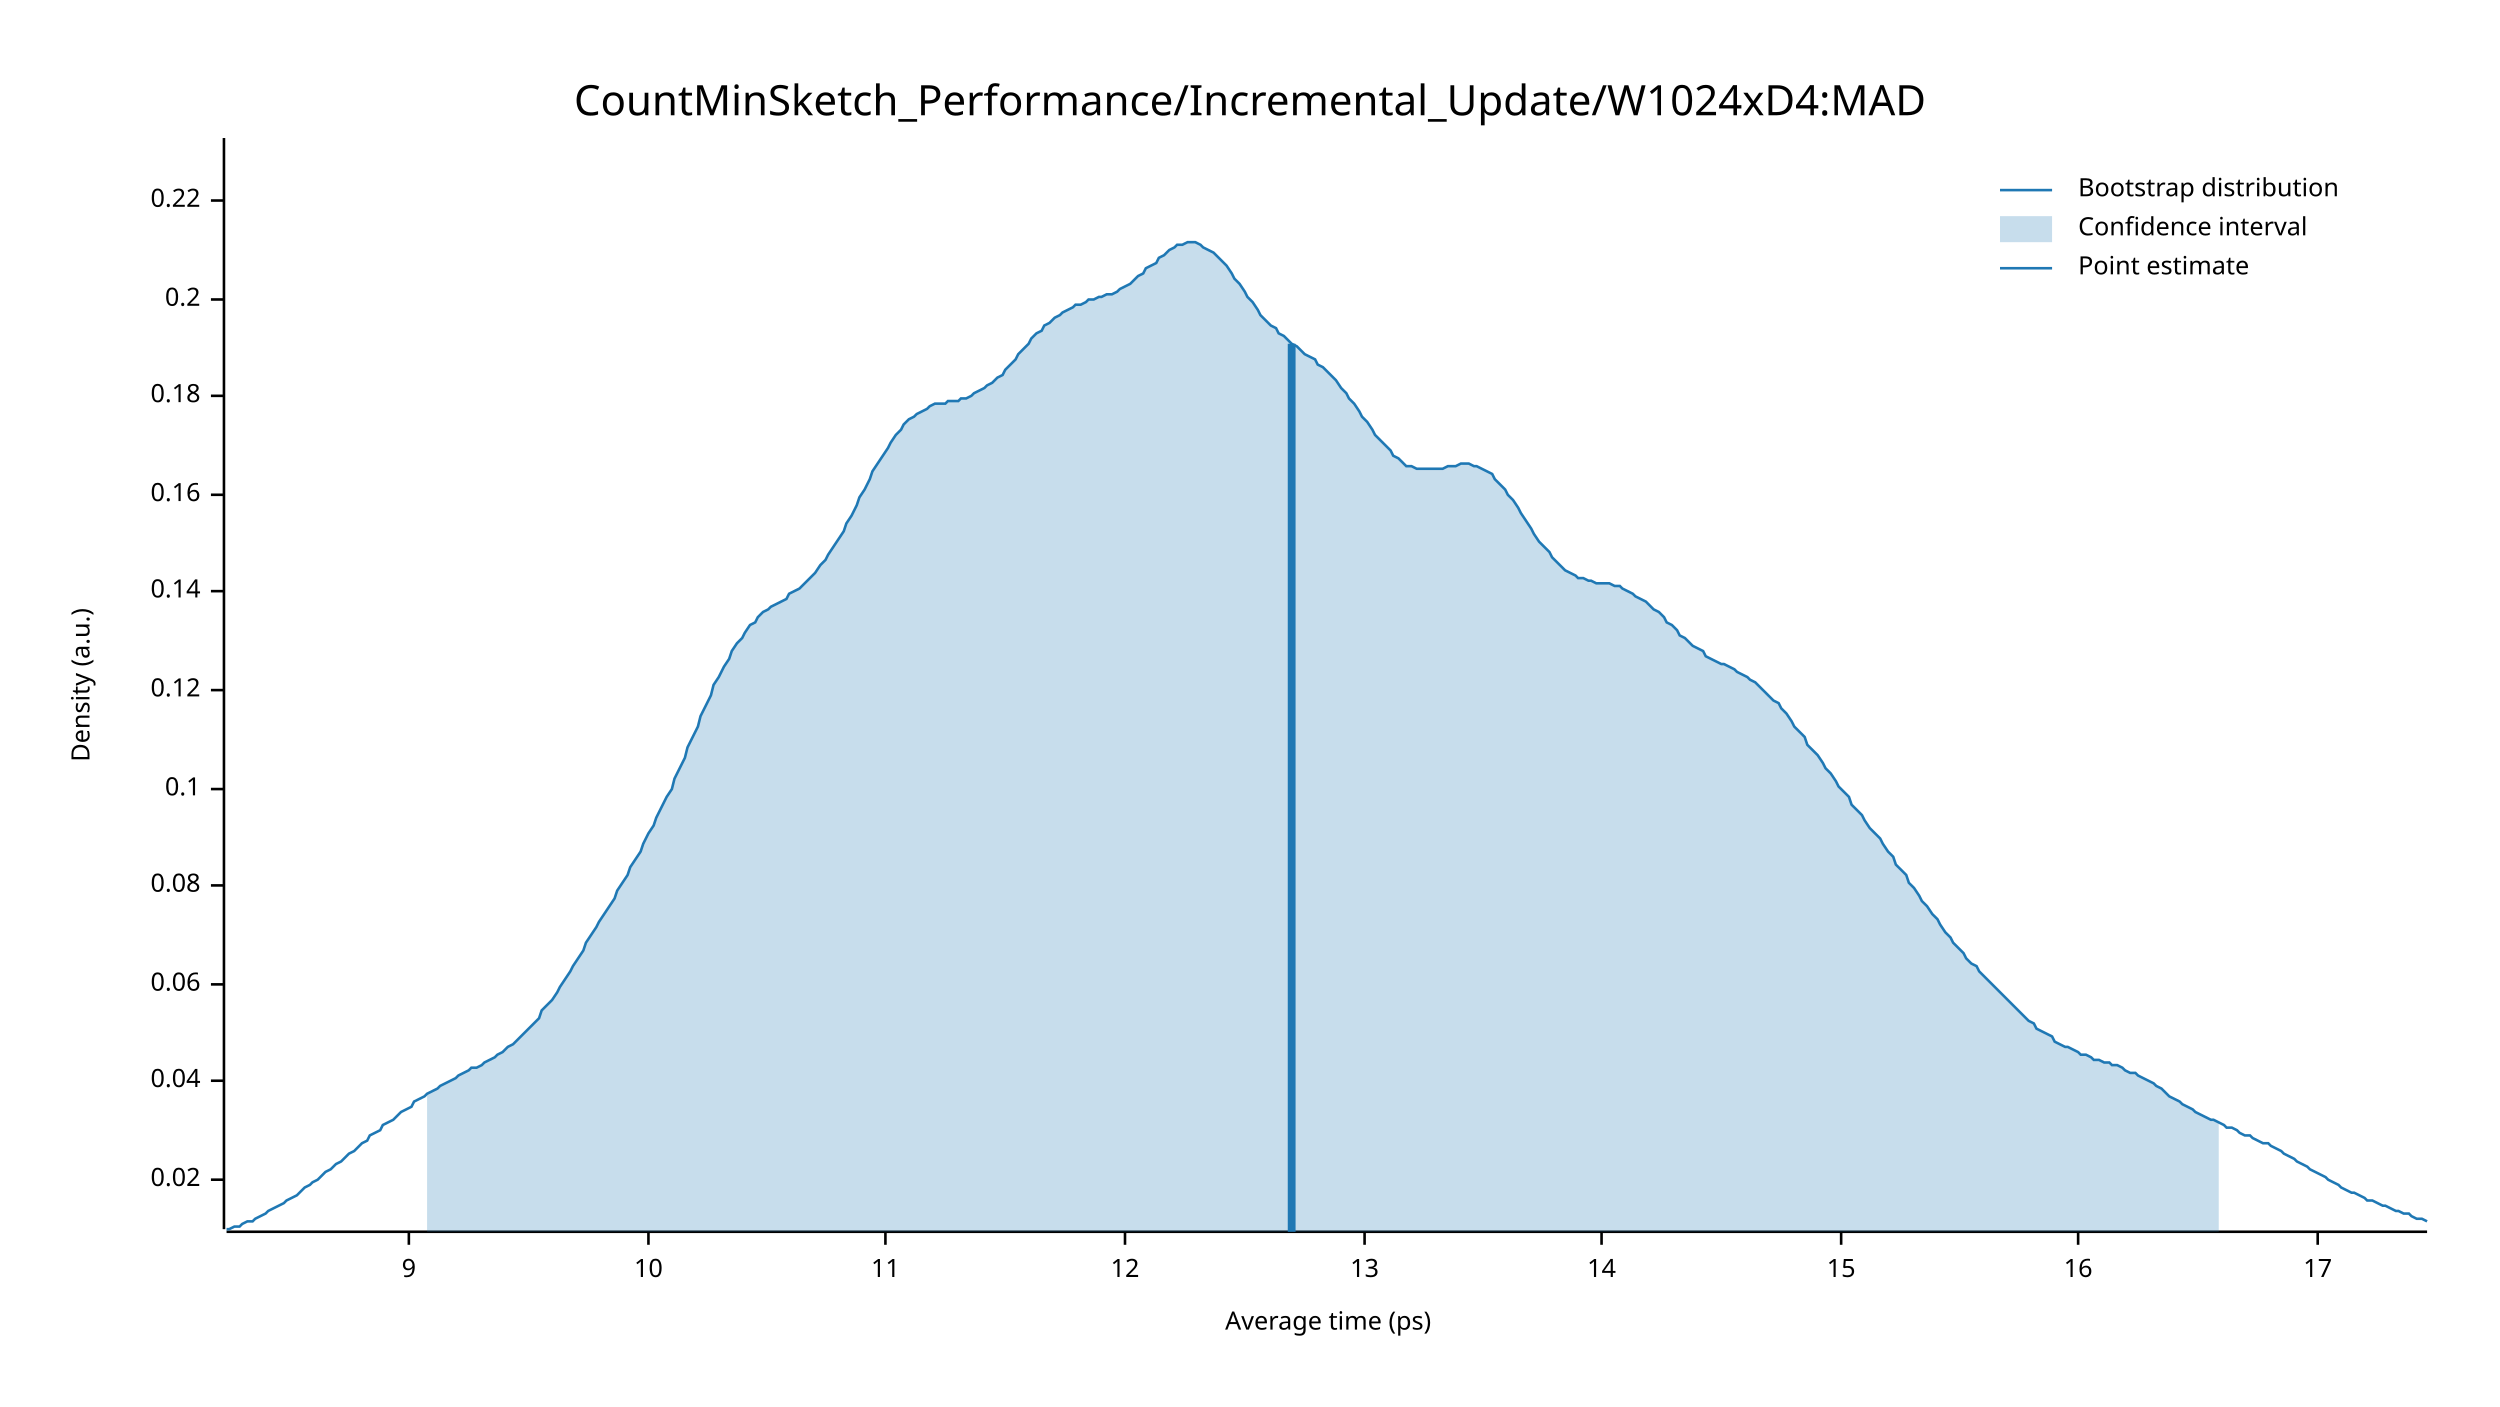
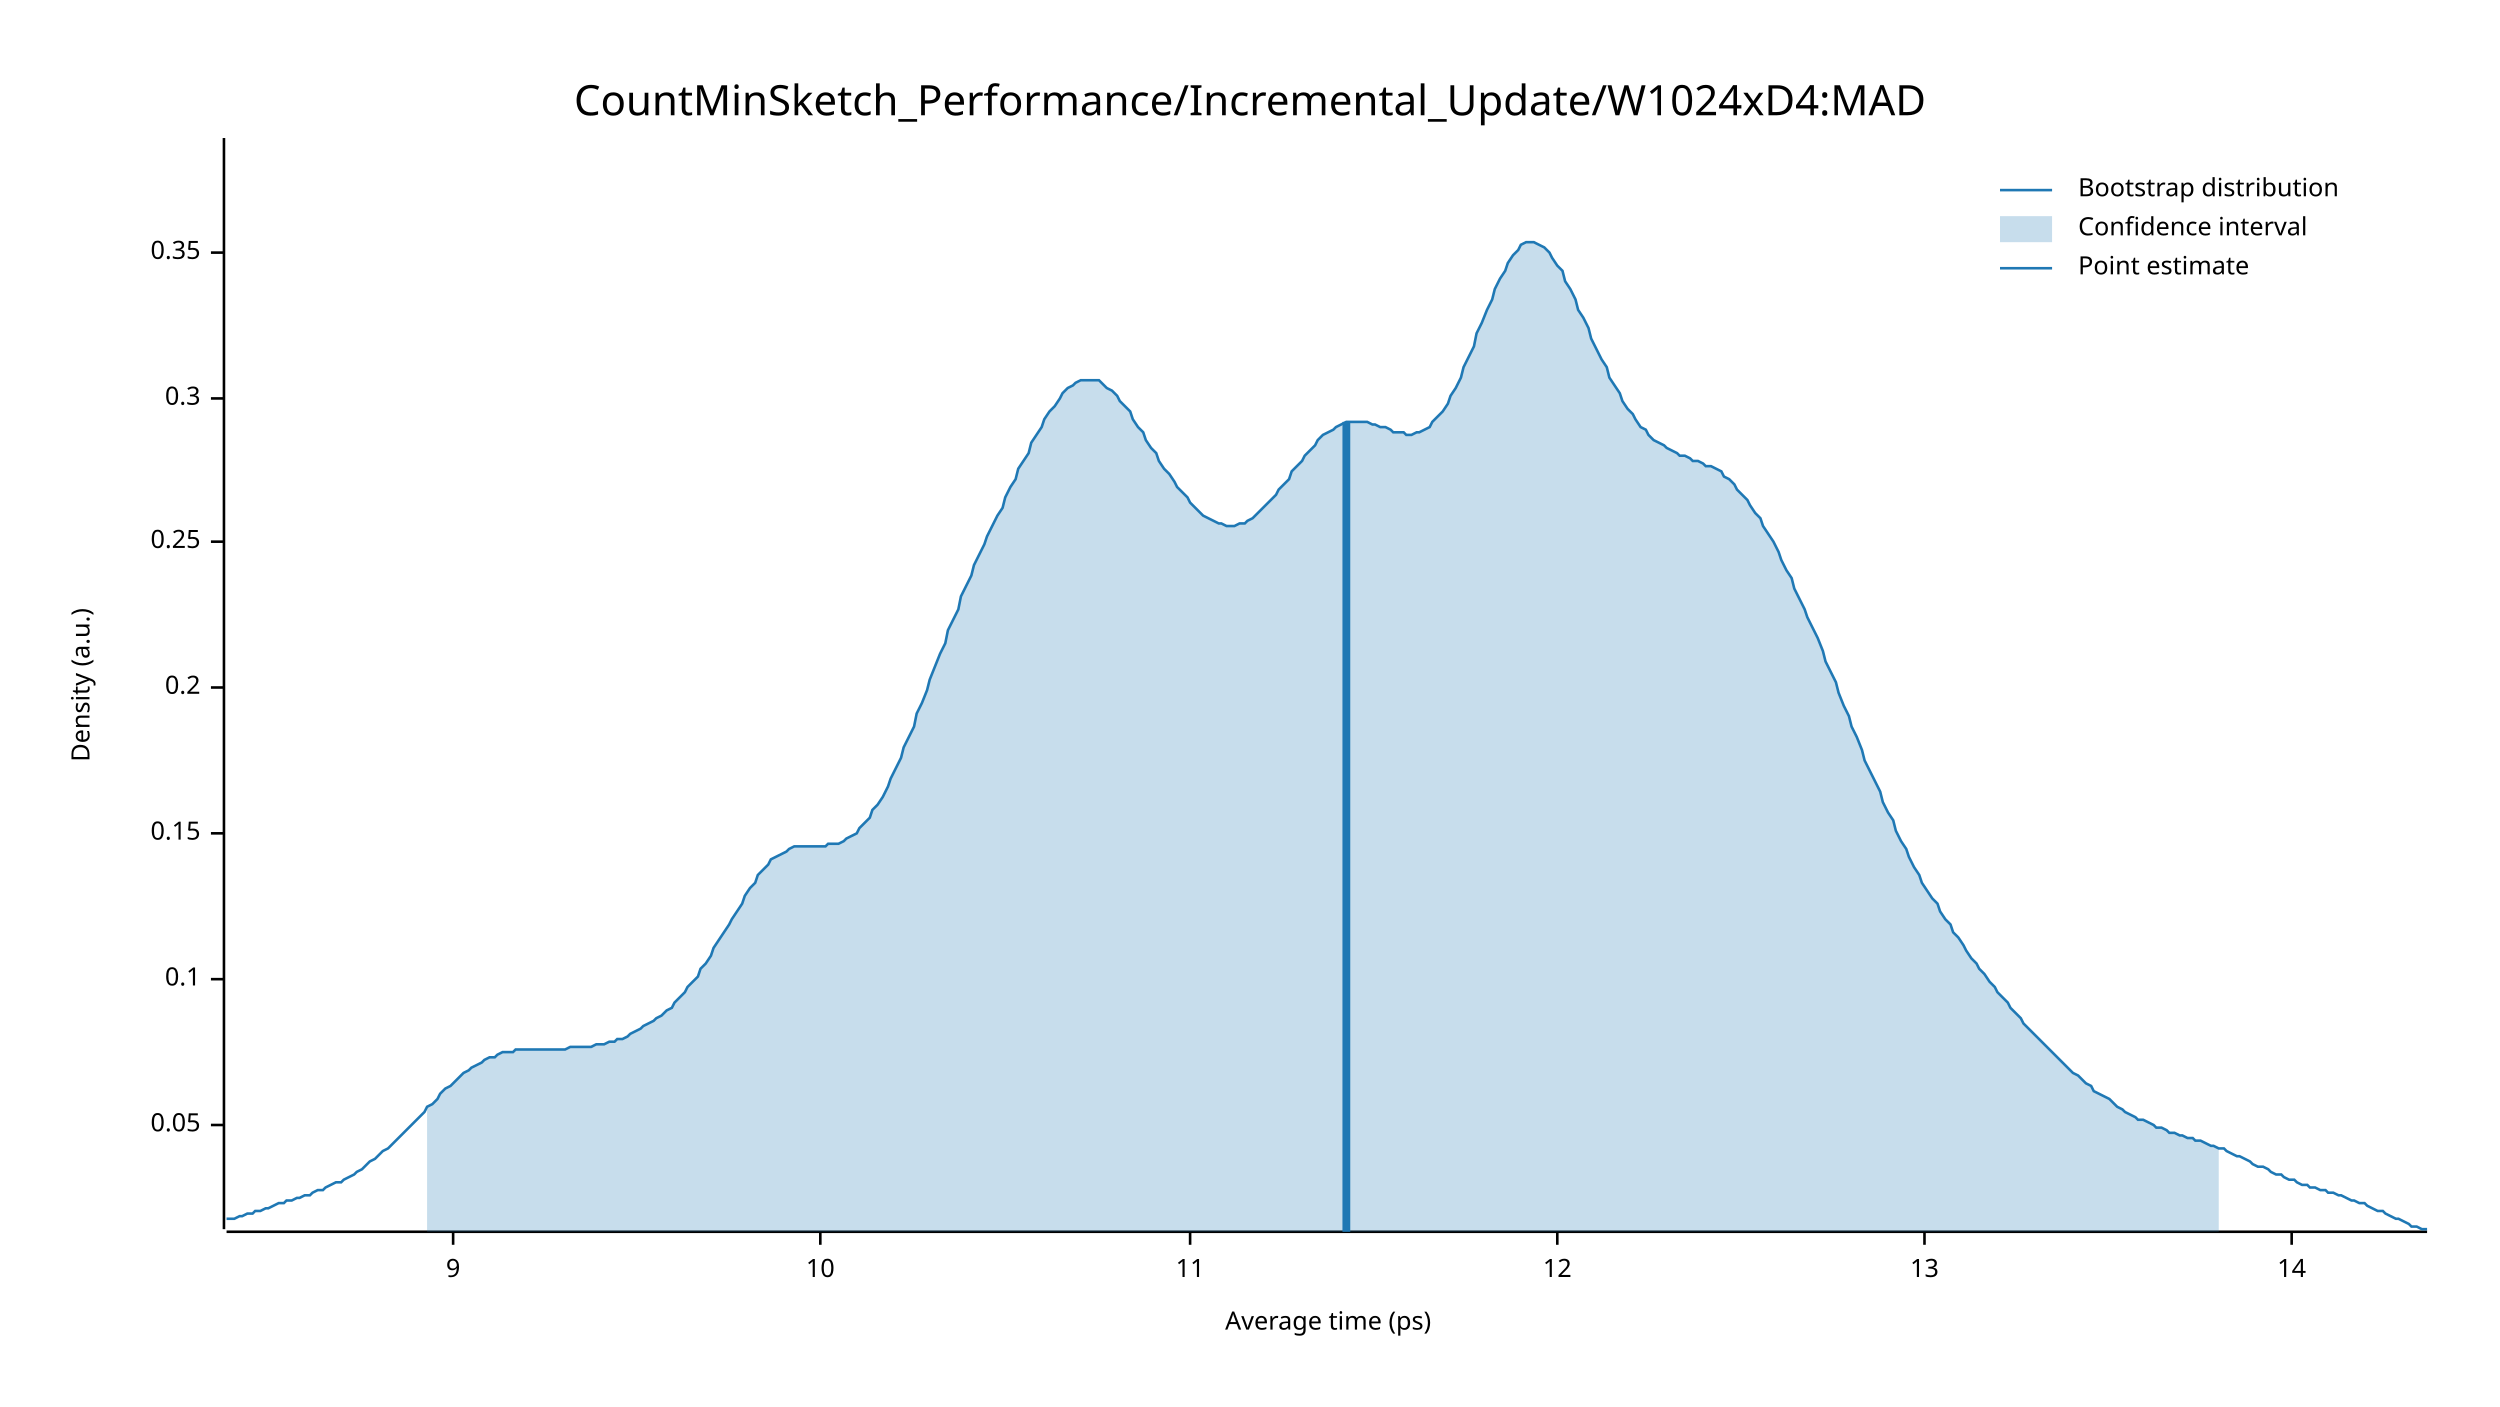
<svg xmlns="http://www.w3.org/2000/svg" width="960" height="540" viewBox="0 0 960 540">
  <text x="480" y="32" dy="0.76em" text-anchor="middle" font-family="sans-serif" font-size="16.129" opacity="1" fill="#000000">
CountMinSketch_Performance/Incremental_Update/W1024xD4:MAD
</text>
  <text x="27" y="263" dy="0.76em" text-anchor="middle" font-family="sans-serif" font-size="9.677" opacity="1" fill="#000000" transform="rotate(270, 27, 263)">
Density (a.u.)
</text>
  <text x="510" y="513" dy="-0.5ex" text-anchor="middle" font-family="sans-serif" font-size="9.677" opacity="1" fill="#000000">
Average time (ps)
</text>
  <polyline fill="none" opacity="1" stroke="#000000" stroke-width="1" points="86,53 86,472 " />
-   <text x="77" y="453" dy="0.5ex" text-anchor="end" font-family="sans-serif" font-size="9.677" opacity="1" fill="#000000">
- 0.02
+   <text x="77" y="432" dy="0.5ex" text-anchor="end" font-family="sans-serif" font-size="9.677" opacity="1" fill="#000000">
+ 0.05
</text>
-   <polyline fill="none" opacity="1" stroke="#000000" stroke-width="1" points="81,453 86,453 " />
-   <text x="77" y="415" dy="0.5ex" text-anchor="end" font-family="sans-serif" font-size="9.677" opacity="1" fill="#000000">
- 0.04
- </text>
-   <polyline fill="none" opacity="1" stroke="#000000" stroke-width="1" points="81,415 86,415 " />
-   <text x="77" y="378" dy="0.5ex" text-anchor="end" font-family="sans-serif" font-size="9.677" opacity="1" fill="#000000">
- 0.06
- </text>
-   <polyline fill="none" opacity="1" stroke="#000000" stroke-width="1" points="81,378 86,378 " />
-   <text x="77" y="340" dy="0.5ex" text-anchor="end" font-family="sans-serif" font-size="9.677" opacity="1" fill="#000000">
- 0.08
- </text>
-   <polyline fill="none" opacity="1" stroke="#000000" stroke-width="1" points="81,340 86,340 " />
-   <text x="77" y="303" dy="0.5ex" text-anchor="end" font-family="sans-serif" font-size="9.677" opacity="1" fill="#000000">
+   <polyline fill="none" opacity="1" stroke="#000000" stroke-width="1" points="81,432 86,432 " />
+   <text x="77" y="376" dy="0.5ex" text-anchor="end" font-family="sans-serif" font-size="9.677" opacity="1" fill="#000000">
0.1
</text>
-   <polyline fill="none" opacity="1" stroke="#000000" stroke-width="1" points="81,303 86,303 " />
-   <text x="77" y="265" dy="0.5ex" text-anchor="end" font-family="sans-serif" font-size="9.677" opacity="1" fill="#000000">
- 0.12
+   <polyline fill="none" opacity="1" stroke="#000000" stroke-width="1" points="81,376 86,376 " />
+   <text x="77" y="320" dy="0.5ex" text-anchor="end" font-family="sans-serif" font-size="9.677" opacity="1" fill="#000000">
+ 0.15
</text>
-   <polyline fill="none" opacity="1" stroke="#000000" stroke-width="1" points="81,265 86,265 " />
-   <text x="77" y="227" dy="0.5ex" text-anchor="end" font-family="sans-serif" font-size="9.677" opacity="1" fill="#000000">
- 0.14
- </text>
-   <polyline fill="none" opacity="1" stroke="#000000" stroke-width="1" points="81,227 86,227 " />
-   <text x="77" y="190" dy="0.5ex" text-anchor="end" font-family="sans-serif" font-size="9.677" opacity="1" fill="#000000">
- 0.16
- </text>
-   <polyline fill="none" opacity="1" stroke="#000000" stroke-width="1" points="81,190 86,190 " />
-   <text x="77" y="152" dy="0.5ex" text-anchor="end" font-family="sans-serif" font-size="9.677" opacity="1" fill="#000000">
- 0.18
- </text>
-   <polyline fill="none" opacity="1" stroke="#000000" stroke-width="1" points="81,152 86,152 " />
-   <text x="77" y="115" dy="0.5ex" text-anchor="end" font-family="sans-serif" font-size="9.677" opacity="1" fill="#000000">
+   <polyline fill="none" opacity="1" stroke="#000000" stroke-width="1" points="81,320 86,320 " />
+   <text x="77" y="264" dy="0.5ex" text-anchor="end" font-family="sans-serif" font-size="9.677" opacity="1" fill="#000000">
0.2
</text>
-   <polyline fill="none" opacity="1" stroke="#000000" stroke-width="1" points="81,115 86,115 " />
-   <text x="77" y="77" dy="0.5ex" text-anchor="end" font-family="sans-serif" font-size="9.677" opacity="1" fill="#000000">
- 0.22
+   <polyline fill="none" opacity="1" stroke="#000000" stroke-width="1" points="81,264 86,264 " />
+   <text x="77" y="208" dy="0.5ex" text-anchor="end" font-family="sans-serif" font-size="9.677" opacity="1" fill="#000000">
+ 0.25
</text>
-   <polyline fill="none" opacity="1" stroke="#000000" stroke-width="1" points="81,77 86,77 " />
+   <polyline fill="none" opacity="1" stroke="#000000" stroke-width="1" points="81,208 86,208 " />
+   <text x="77" y="153" dy="0.5ex" text-anchor="end" font-family="sans-serif" font-size="9.677" opacity="1" fill="#000000">
+ 0.3
+ </text>
+   <polyline fill="none" opacity="1" stroke="#000000" stroke-width="1" points="81,153 86,153 " />
+   <text x="77" y="97" dy="0.5ex" text-anchor="end" font-family="sans-serif" font-size="9.677" opacity="1" fill="#000000">
+ 0.35
+ </text>
+   <polyline fill="none" opacity="1" stroke="#000000" stroke-width="1" points="81,97 86,97 " />
  <polyline fill="none" opacity="1" stroke="#000000" stroke-width="1" points="87,473 932,473 " />
-   <text x="157" y="483" dy="0.76em" text-anchor="middle" font-family="sans-serif" font-size="9.677" opacity="1" fill="#000000">
+   <text x="174" y="483" dy="0.76em" text-anchor="middle" font-family="sans-serif" font-size="9.677" opacity="1" fill="#000000">
9
</text>
-   <polyline fill="none" opacity="1" stroke="#000000" stroke-width="1" points="157,473 157,478 " />
-   <text x="249" y="483" dy="0.76em" text-anchor="middle" font-family="sans-serif" font-size="9.677" opacity="1" fill="#000000">
+   <polyline fill="none" opacity="1" stroke="#000000" stroke-width="1" points="174,473 174,478 " />
+   <text x="315" y="483" dy="0.76em" text-anchor="middle" font-family="sans-serif" font-size="9.677" opacity="1" fill="#000000">
10
</text>
-   <polyline fill="none" opacity="1" stroke="#000000" stroke-width="1" points="249,473 249,478 " />
-   <text x="340" y="483" dy="0.76em" text-anchor="middle" font-family="sans-serif" font-size="9.677" opacity="1" fill="#000000">
+   <polyline fill="none" opacity="1" stroke="#000000" stroke-width="1" points="315,473 315,478 " />
+   <text x="457" y="483" dy="0.76em" text-anchor="middle" font-family="sans-serif" font-size="9.677" opacity="1" fill="#000000">
11
</text>
-   <polyline fill="none" opacity="1" stroke="#000000" stroke-width="1" points="340,473 340,478 " />
-   <text x="432" y="483" dy="0.76em" text-anchor="middle" font-family="sans-serif" font-size="9.677" opacity="1" fill="#000000">
+   <polyline fill="none" opacity="1" stroke="#000000" stroke-width="1" points="457,473 457,478 " />
+   <text x="598" y="483" dy="0.76em" text-anchor="middle" font-family="sans-serif" font-size="9.677" opacity="1" fill="#000000">
12
</text>
-   <polyline fill="none" opacity="1" stroke="#000000" stroke-width="1" points="432,473 432,478 " />
-   <text x="524" y="483" dy="0.76em" text-anchor="middle" font-family="sans-serif" font-size="9.677" opacity="1" fill="#000000">
+   <polyline fill="none" opacity="1" stroke="#000000" stroke-width="1" points="598,473 598,478 " />
+   <text x="739" y="483" dy="0.76em" text-anchor="middle" font-family="sans-serif" font-size="9.677" opacity="1" fill="#000000">
13
</text>
-   <polyline fill="none" opacity="1" stroke="#000000" stroke-width="1" points="524,473 524,478 " />
-   <text x="615" y="483" dy="0.76em" text-anchor="middle" font-family="sans-serif" font-size="9.677" opacity="1" fill="#000000">
+   <polyline fill="none" opacity="1" stroke="#000000" stroke-width="1" points="739,473 739,478 " />
+   <text x="880" y="483" dy="0.76em" text-anchor="middle" font-family="sans-serif" font-size="9.677" opacity="1" fill="#000000">
14
</text>
-   <polyline fill="none" opacity="1" stroke="#000000" stroke-width="1" points="615,473 615,478 " />
-   <text x="707" y="483" dy="0.76em" text-anchor="middle" font-family="sans-serif" font-size="9.677" opacity="1" fill="#000000">
- 15
- </text>
-   <polyline fill="none" opacity="1" stroke="#000000" stroke-width="1" points="707,473 707,478 " />
-   <text x="798" y="483" dy="0.76em" text-anchor="middle" font-family="sans-serif" font-size="9.677" opacity="1" fill="#000000">
- 16
- </text>
-   <polyline fill="none" opacity="1" stroke="#000000" stroke-width="1" points="798,473 798,478 " />
-   <text x="890" y="483" dy="0.76em" text-anchor="middle" font-family="sans-serif" font-size="9.677" opacity="1" fill="#000000">
- 17
- </text>
-   <polyline fill="none" opacity="1" stroke="#000000" stroke-width="1" points="890,473 890,478 " />
-   <polyline fill="none" opacity="1" stroke="#1F78B4" stroke-width="1" points="87,472 88,472 90,471 92,471 93,470 95,469 97,469 98,468 100,467 102,466 103,465 105,464 107,463 109,462 110,461 112,460 114,459 115,458 117,456 119,455 120,454 122,453 124,451 125,450 127,449 129,447 131,446 132,445 134,443 136,442 137,441 139,439 141,438 142,436 144,435 146,434 147,432 149,431 151,430 153,428 154,427 156,426 158,425 159,423 161,422 163,421 164,420 166,419 168,418 169,417 171,416 173,415 175,414 176,413 178,412 180,411 181,410 183,410 185,409 186,408 188,407 190,406 191,405 193,404 195,402 197,401 198,400 200,398 202,396 203,395 205,393 207,391 208,388 210,386 212,384 214,381 215,379 217,376 219,373 220,371 222,368 224,365 225,362 227,359 229,356 230,354 232,351 234,348 236,345 237,342 239,339 241,336 242,333 244,330 246,327 247,324 249,320 251,317 252,314 254,310 256,306 258,303 259,299 261,295 263,291 264,287 266,283 268,279 269,275 271,271 273,267 274,263 276,260 278,256 280,253 281,250 283,247 285,245 286,243 288,240 290,239 291,237 293,235 295,234 296,233 298,232 300,231 302,230 303,228 305,227 307,226 308,225 310,223 312,221 313,220 315,217 317,215 318,213 320,210 322,207 324,204 325,201 327,198 329,194 330,191 332,188 334,184 335,181 337,178 339,175 341,172 342,170 344,167 346,165 347,163 349,161 351,160 352,159 354,158 356,157 357,156 359,155 361,155 363,155 364,154 366,154 368,154 369,153 371,153 373,152 374,151 376,150 378,149 379,148 381,147 383,145 385,144 386,142 388,140 390,138 391,136 393,134 395,132 396,130 398,128 400,127 401,125 403,124 405,122 407,121 408,120 410,119 412,118 413,117 415,117 417,116 418,115 420,115 422,114 423,114 425,113 427,113 429,112 430,111 432,110 434,109 435,108 437,106 439,105 440,103 442,102 444,101 445,99 447,98 449,96 451,95 452,94 454,94 456,93 457,93 459,93 461,94 462,95 464,96 466,97 468,99 469,100 471,102 473,105 474,107 476,109 478,112 479,114 481,116 483,119 484,121 486,123 488,125 490,126 491,128 493,129 495,131 496,132 498,133 500,135 501,136 503,137 505,138 506,140 508,141 510,143 512,145 513,146 515,149 517,151 518,153 520,155 522,158 523,160 525,162 527,165 528,167 530,169 532,171 534,173 535,175 537,176 539,178 540,179 542,179 544,180 545,180 547,180 549,180 550,180 552,180 554,180 556,179 557,179 559,179 561,178 562,178 564,178 566,179 567,179 569,180 571,181 573,182 574,184 576,186 578,188 579,190 581,192 583,195 584,197 586,200 588,203 589,205 591,208 593,210 595,212 596,214 598,216 600,218 601,219 603,220 605,221 606,222 608,222 610,223 611,223 613,224 615,224 617,224 618,224 620,225 622,225 623,226 625,227 627,228 628,229 630,230 632,231 633,232 635,234 637,235 639,237 640,239 642,240 644,242 645,244 647,245 649,247 650,248 652,249 654,250 655,252 657,253 659,254 661,255 662,255 664,256 666,257 667,258 669,259 671,260 672,261 674,262 676,264 677,265 679,267 681,269 683,270 684,272 686,274 688,277 689,279 691,281 693,283 694,286 696,288 698,290 700,293 701,295 703,297 705,300 706,302 708,304 710,306 711,309 713,311 715,313 716,315 718,318 720,320 722,322 723,324 725,327 727,329 728,332 730,334 732,336 733,339 735,341 737,344 738,346 740,348 742,351 744,353 745,355 747,358 749,360 750,362 752,364 754,366 755,368 757,370 759,371 760,373 762,375 764,377 766,379 767,380 769,382 771,384 772,385 774,387 776,389 777,390 779,392 781,393 782,395 784,396 786,397 788,398 789,400 791,401 793,402 794,402 796,403 798,404 799,405 801,405 803,406 804,407 806,407 808,408 810,408 811,409 813,409 815,410 816,411 818,412 820,412 821,413 823,414 825,415 827,416 828,417 830,418 832,420 833,421 835,422 837,423 838,424 840,425 842,426 843,427 845,428 847,429 849,430 850,430 852,431 854,432 855,433 857,433 859,434 860,435 862,436 864,436 865,437 867,438 869,439 871,439 872,440 874,441 876,442 877,443 879,444 881,445 882,446 884,447 886,448 887,449 889,450 891,451 893,452 894,453 896,454 898,455 899,456 901,457 903,458 904,458 906,459 908,460 909,461 911,461 913,462 915,463 916,463 918,464 920,465 921,465 923,466 925,466 926,467 928,468 930,468 932,469 " />
-   <polygon opacity="0.25" fill="#1F78B4" points="164,420 166,419 168,418 169,417 171,416 173,415 175,414 176,413 178,412 180,411 181,410 183,410 185,409 186,408 188,407 190,406 191,405 193,404 195,402 197,401 198,400 200,398 202,396 203,395 205,393 207,391 208,388 210,386 212,384 214,381 215,379 217,376 219,373 220,371 222,368 224,365 225,362 227,359 229,356 230,354 232,351 234,348 236,345 237,342 239,339 241,336 242,333 244,330 246,327 247,324 249,320 251,317 252,314 254,310 256,306 258,303 259,299 261,295 263,291 264,287 266,283 268,279 269,275 271,271 273,267 274,263 276,260 278,256 280,253 281,250 283,247 285,245 286,243 288,240 290,239 291,237 293,235 295,234 296,233 298,232 300,231 302,230 303,228 305,227 307,226 308,225 310,223 312,221 313,220 315,217 317,215 318,213 320,210 322,207 324,204 325,201 327,198 329,194 330,191 332,188 334,184 335,181 337,178 339,175 341,172 342,170 344,167 346,165 347,163 349,161 351,160 352,159 354,158 356,157 357,156 359,155 361,155 363,155 364,154 366,154 368,154 369,153 371,153 373,152 374,151 376,150 378,149 379,148 381,147 383,145 385,144 386,142 388,140 390,138 391,136 393,134 395,132 396,130 398,128 400,127 401,125 403,124 405,122 407,121 408,120 410,119 412,118 413,117 415,117 417,116 418,115 420,115 422,114 423,114 425,113 427,113 429,112 430,111 432,110 434,109 435,108 437,106 439,105 440,103 442,102 444,101 445,99 447,98 449,96 451,95 452,94 454,94 456,93 457,93 459,93 461,94 462,95 464,96 466,97 468,99 469,100 471,102 473,105 474,107 476,109 478,112 479,114 481,116 483,119 484,121 486,123 488,125 490,126 491,128 493,129 495,131 496,132 498,133 500,135 501,136 503,137 505,138 506,140 508,141 510,143 512,145 513,146 515,149 517,151 518,153 520,155 522,158 523,160 525,162 527,165 528,167 530,169 532,171 534,173 535,175 537,176 539,178 540,179 542,179 544,180 545,180 547,180 549,180 550,180 552,180 554,180 556,179 557,179 559,179 561,178 562,178 564,178 566,179 567,179 569,180 571,181 573,182 574,184 576,186 578,188 579,190 581,192 583,195 584,197 586,200 588,203 589,205 591,208 593,210 595,212 596,214 598,216 600,218 601,219 603,220 605,221 606,222 608,222 610,223 611,223 613,224 615,224 617,224 618,224 620,225 622,225 623,226 625,227 627,228 628,229 630,230 632,231 633,232 635,234 637,235 639,237 640,239 642,240 644,242 645,244 647,245 649,247 650,248 652,249 654,250 655,252 657,253 659,254 661,255 662,255 664,256 666,257 667,258 669,259 671,260 672,261 674,262 676,264 677,265 679,267 681,269 683,270 684,272 686,274 688,277 689,279 691,281 693,283 694,286 696,288 698,290 700,293 701,295 703,297 705,300 706,302 708,304 710,306 711,309 713,311 715,313 716,315 718,318 720,320 722,322 723,324 725,327 727,329 728,332 730,334 732,336 733,339 735,341 737,344 738,346 740,348 742,351 744,353 745,355 747,358 749,360 750,362 752,364 754,366 755,368 757,370 759,371 760,373 762,375 764,377 766,379 767,380 769,382 771,384 772,385 774,387 776,389 777,390 779,392 781,393 782,395 784,396 786,397 788,398 789,400 791,401 793,402 794,402 796,403 798,404 799,405 801,405 803,406 804,407 806,407 808,408 810,408 811,409 813,409 815,410 816,411 818,412 820,412 821,413 823,414 825,415 827,416 828,417 830,418 832,420 833,421 835,422 837,423 838,424 840,425 842,426 843,427 845,428 847,429 849,430 850,430 852,431 852,473 164,473 " />
-   <polyline fill="none" opacity="1" stroke="#1F78B4" stroke-width="3" points="496,473 496,132 " />
+   <polyline fill="none" opacity="1" stroke="#000000" stroke-width="1" points="880,473 880,478 " />
+   <polyline fill="none" opacity="1" stroke="#1F78B4" stroke-width="1" points="87,468 88,468 90,468 92,467 93,467 95,466 97,466 98,465 100,465 102,464 103,464 105,463 107,462 109,462 110,461 112,461 114,460 115,460 117,459 119,459 120,458 122,457 124,457 125,456 127,455 129,454 131,454 132,453 134,452 136,451 137,450 139,449 141,447 142,446 144,445 146,443 147,442 149,441 151,439 153,437 154,436 156,434 158,432 159,431 161,429 163,427 164,425 166,424 168,422 169,420 171,418 173,417 175,415 176,414 178,412 180,411 181,410 183,409 185,408 186,407 188,406 190,406 191,405 193,404 195,404 197,404 198,403 200,403 202,403 203,403 205,403 207,403 208,403 210,403 212,403 214,403 215,403 217,403 219,402 220,402 222,402 224,402 225,402 227,402 229,401 230,401 232,401 234,400 236,400 237,399 239,399 241,398 242,397 244,396 246,395 247,394 249,393 251,392 252,391 254,390 256,388 258,387 259,385 261,383 263,381 264,379 266,377 268,375 269,372 271,370 273,367 274,364 276,361 278,358 280,355 281,353 283,350 285,347 286,344 288,341 290,339 291,336 293,334 295,332 296,330 298,329 300,328 302,327 303,326 305,325 307,325 308,325 310,325 312,325 313,325 315,325 317,325 318,324 320,324 322,324 324,323 325,322 327,321 329,320 330,318 332,316 334,314 335,311 337,309 339,306 341,302 342,299 344,295 346,291 347,287 349,283 351,279 352,274 354,270 356,265 357,261 359,256 361,251 363,247 364,242 366,238 368,234 369,229 371,225 373,221 374,217 376,213 378,209 379,206 381,202 383,198 385,195 386,191 388,187 390,184 391,180 393,177 395,174 396,170 398,167 400,164 401,161 403,158 405,156 407,153 408,151 410,149 412,148 413,147 415,146 417,146 418,146 420,146 422,146 423,147 425,149 427,150 429,152 430,154 432,156 434,158 435,161 437,164 439,166 440,169 442,172 444,174 445,177 447,180 449,182 451,185 452,187 454,189 456,191 457,193 459,195 461,197 462,198 464,199 466,200 468,201 469,201 471,202 473,202 474,202 476,201 478,201 479,200 481,199 483,197 484,196 486,194 488,192 490,190 491,188 493,186 495,184 496,181 498,179 500,177 501,175 503,173 505,171 506,169 508,167 510,166 512,165 513,164 515,163 517,162 518,162 520,162 522,162 523,162 525,162 527,163 528,163 530,164 532,164 534,165 535,166 537,166 539,166 540,167 542,167 544,166 545,166 547,165 549,164 550,162 552,160 554,158 556,155 557,152 559,149 561,145 562,141 564,137 566,133 567,128 569,124 571,119 573,115 574,111 576,107 578,104 579,101 581,98 583,96 584,94 586,93 588,93 589,93 591,94 593,95 595,97 596,99 598,102 600,104 601,108 603,111 605,115 606,119 608,122 610,126 611,130 613,134 615,138 617,141 618,145 620,148 622,151 623,154 625,157 627,159 628,161 630,164 632,165 633,167 635,169 637,170 639,171 640,172 642,173 644,174 645,175 647,175 649,176 650,177 652,177 654,178 655,179 657,179 659,180 661,181 662,183 664,184 666,186 667,188 669,190 671,192 672,194 674,197 676,199 677,202 679,205 681,208 683,212 684,215 686,219 688,222 689,226 691,230 693,234 694,237 696,241 698,245 700,250 701,254 703,258 705,262 706,266 708,271 710,275 711,279 713,283 715,288 716,292 718,296 720,300 722,304 723,308 725,312 727,315 728,319 730,323 732,326 733,329 735,333 737,336 738,339 740,342 742,345 744,347 745,350 747,353 749,355 750,358 752,360 754,363 755,365 757,368 759,370 760,372 762,374 764,377 766,379 767,381 769,383 771,385 772,387 774,389 776,391 777,393 779,395 781,397 782,398 784,400 786,402 788,404 789,405 791,407 793,409 794,410 796,412 798,413 799,414 801,416 803,417 804,419 806,420 808,421 810,422 811,423 813,425 815,426 816,427 818,428 820,429 821,430 823,430 825,431 827,432 828,433 830,433 832,434 833,435 835,435 837,436 838,436 840,437 842,437 843,438 845,438 847,439 849,440 850,440 852,441 854,441 855,442 857,443 859,444 860,444 862,445 864,446 865,447 867,448 869,448 871,449 872,450 874,451 876,451 877,452 879,453 881,453 882,454 884,455 886,455 887,456 889,456 891,457 893,457 894,458 896,458 898,459 899,459 901,460 903,461 904,461 906,462 908,462 909,463 911,464 913,465 915,465 916,466 918,467 920,468 921,468 923,469 925,470 926,471 928,471 930,472 932,472 " />
+   <polygon opacity="0.25" fill="#1F78B4" points="164,425 166,424 168,422 169,420 171,418 173,417 175,415 176,414 178,412 180,411 181,410 183,409 185,408 186,407 188,406 190,406 191,405 193,404 195,404 197,404 198,403 200,403 202,403 203,403 205,403 207,403 208,403 210,403 212,403 214,403 215,403 217,403 219,402 220,402 222,402 224,402 225,402 227,402 229,401 230,401 232,401 234,400 236,400 237,399 239,399 241,398 242,397 244,396 246,395 247,394 249,393 251,392 252,391 254,390 256,388 258,387 259,385 261,383 263,381 264,379 266,377 268,375 269,372 271,370 273,367 274,364 276,361 278,358 280,355 281,353 283,350 285,347 286,344 288,341 290,339 291,336 293,334 295,332 296,330 298,329 300,328 302,327 303,326 305,325 307,325 308,325 310,325 312,325 313,325 315,325 317,325 318,324 320,324 322,324 324,323 325,322 327,321 329,320 330,318 332,316 334,314 335,311 337,309 339,306 341,302 342,299 344,295 346,291 347,287 349,283 351,279 352,274 354,270 356,265 357,261 359,256 361,251 363,247 364,242 366,238 368,234 369,229 371,225 373,221 374,217 376,213 378,209 379,206 381,202 383,198 385,195 386,191 388,187 390,184 391,180 393,177 395,174 396,170 398,167 400,164 401,161 403,158 405,156 407,153 408,151 410,149 412,148 413,147 415,146 417,146 418,146 420,146 422,146 423,147 425,149 427,150 429,152 430,154 432,156 434,158 435,161 437,164 439,166 440,169 442,172 444,174 445,177 447,180 449,182 451,185 452,187 454,189 456,191 457,193 459,195 461,197 462,198 464,199 466,200 468,201 469,201 471,202 473,202 474,202 476,201 478,201 479,200 481,199 483,197 484,196 486,194 488,192 490,190 491,188 493,186 495,184 496,181 498,179 500,177 501,175 503,173 505,171 506,169 508,167 510,166 512,165 513,164 515,163 517,162 518,162 520,162 522,162 523,162 525,162 527,163 528,163 530,164 532,164 534,165 535,166 537,166 539,166 540,167 542,167 544,166 545,166 547,165 549,164 550,162 552,160 554,158 556,155 557,152 559,149 561,145 562,141 564,137 566,133 567,128 569,124 571,119 573,115 574,111 576,107 578,104 579,101 581,98 583,96 584,94 586,93 588,93 589,93 591,94 593,95 595,97 596,99 598,102 600,104 601,108 603,111 605,115 606,119 608,122 610,126 611,130 613,134 615,138 617,141 618,145 620,148 622,151 623,154 625,157 627,159 628,161 630,164 632,165 633,167 635,169 637,170 639,171 640,172 642,173 644,174 645,175 647,175 649,176 650,177 652,177 654,178 655,179 657,179 659,180 661,181 662,183 664,184 666,186 667,188 669,190 671,192 672,194 674,197 676,199 677,202 679,205 681,208 683,212 684,215 686,219 688,222 689,226 691,230 693,234 694,237 696,241 698,245 700,250 701,254 703,258 705,262 706,266 708,271 710,275 711,279 713,283 715,288 716,292 718,296 720,300 722,304 723,308 725,312 727,315 728,319 730,323 732,326 733,329 735,333 737,336 738,339 740,342 742,345 744,347 745,350 747,353 749,355 750,358 752,360 754,363 755,365 757,368 759,370 760,372 762,374 764,377 766,379 767,381 769,383 771,385 772,387 774,389 776,391 777,393 779,395 781,397 782,398 784,400 786,402 788,404 789,405 791,407 793,409 794,410 796,412 798,413 799,414 801,416 803,417 804,419 806,420 808,421 810,422 811,423 813,425 815,426 816,427 818,428 820,429 821,430 823,430 825,431 827,432 828,433 830,433 832,434 833,435 835,435 837,436 838,436 840,437 842,437 843,438 845,438 847,439 849,440 850,440 852,441 852,473 164,473 " />
+   <polyline fill="none" opacity="1" stroke="#1F78B4" stroke-width="3" points="517,473 517,162 " />
  <text x="798" y="68" dy="0.76em" text-anchor="start" font-family="sans-serif" font-size="9.677" opacity="1" fill="#000000">
Bootstrap distribution
</text>
  <text x="798" y="83" dy="0.76em" text-anchor="start" font-family="sans-serif" font-size="9.677" opacity="1" fill="#000000">
Confidence interval
</text>
  <text x="798" y="98" dy="0.76em" text-anchor="start" font-family="sans-serif" font-size="9.677" opacity="1" fill="#000000">
Point estimate
</text>
  <polyline fill="none" opacity="1" stroke="#1F78B4" stroke-width="1" points="768,73 788,73 " />
  <rect x="768" y="83" width="20" height="10" opacity="0.25" fill="#1F78B4" stroke="none" />
  <polyline fill="none" opacity="1" stroke="#1F78B4" stroke-width="1" points="768,103 788,103 " />
</svg>
